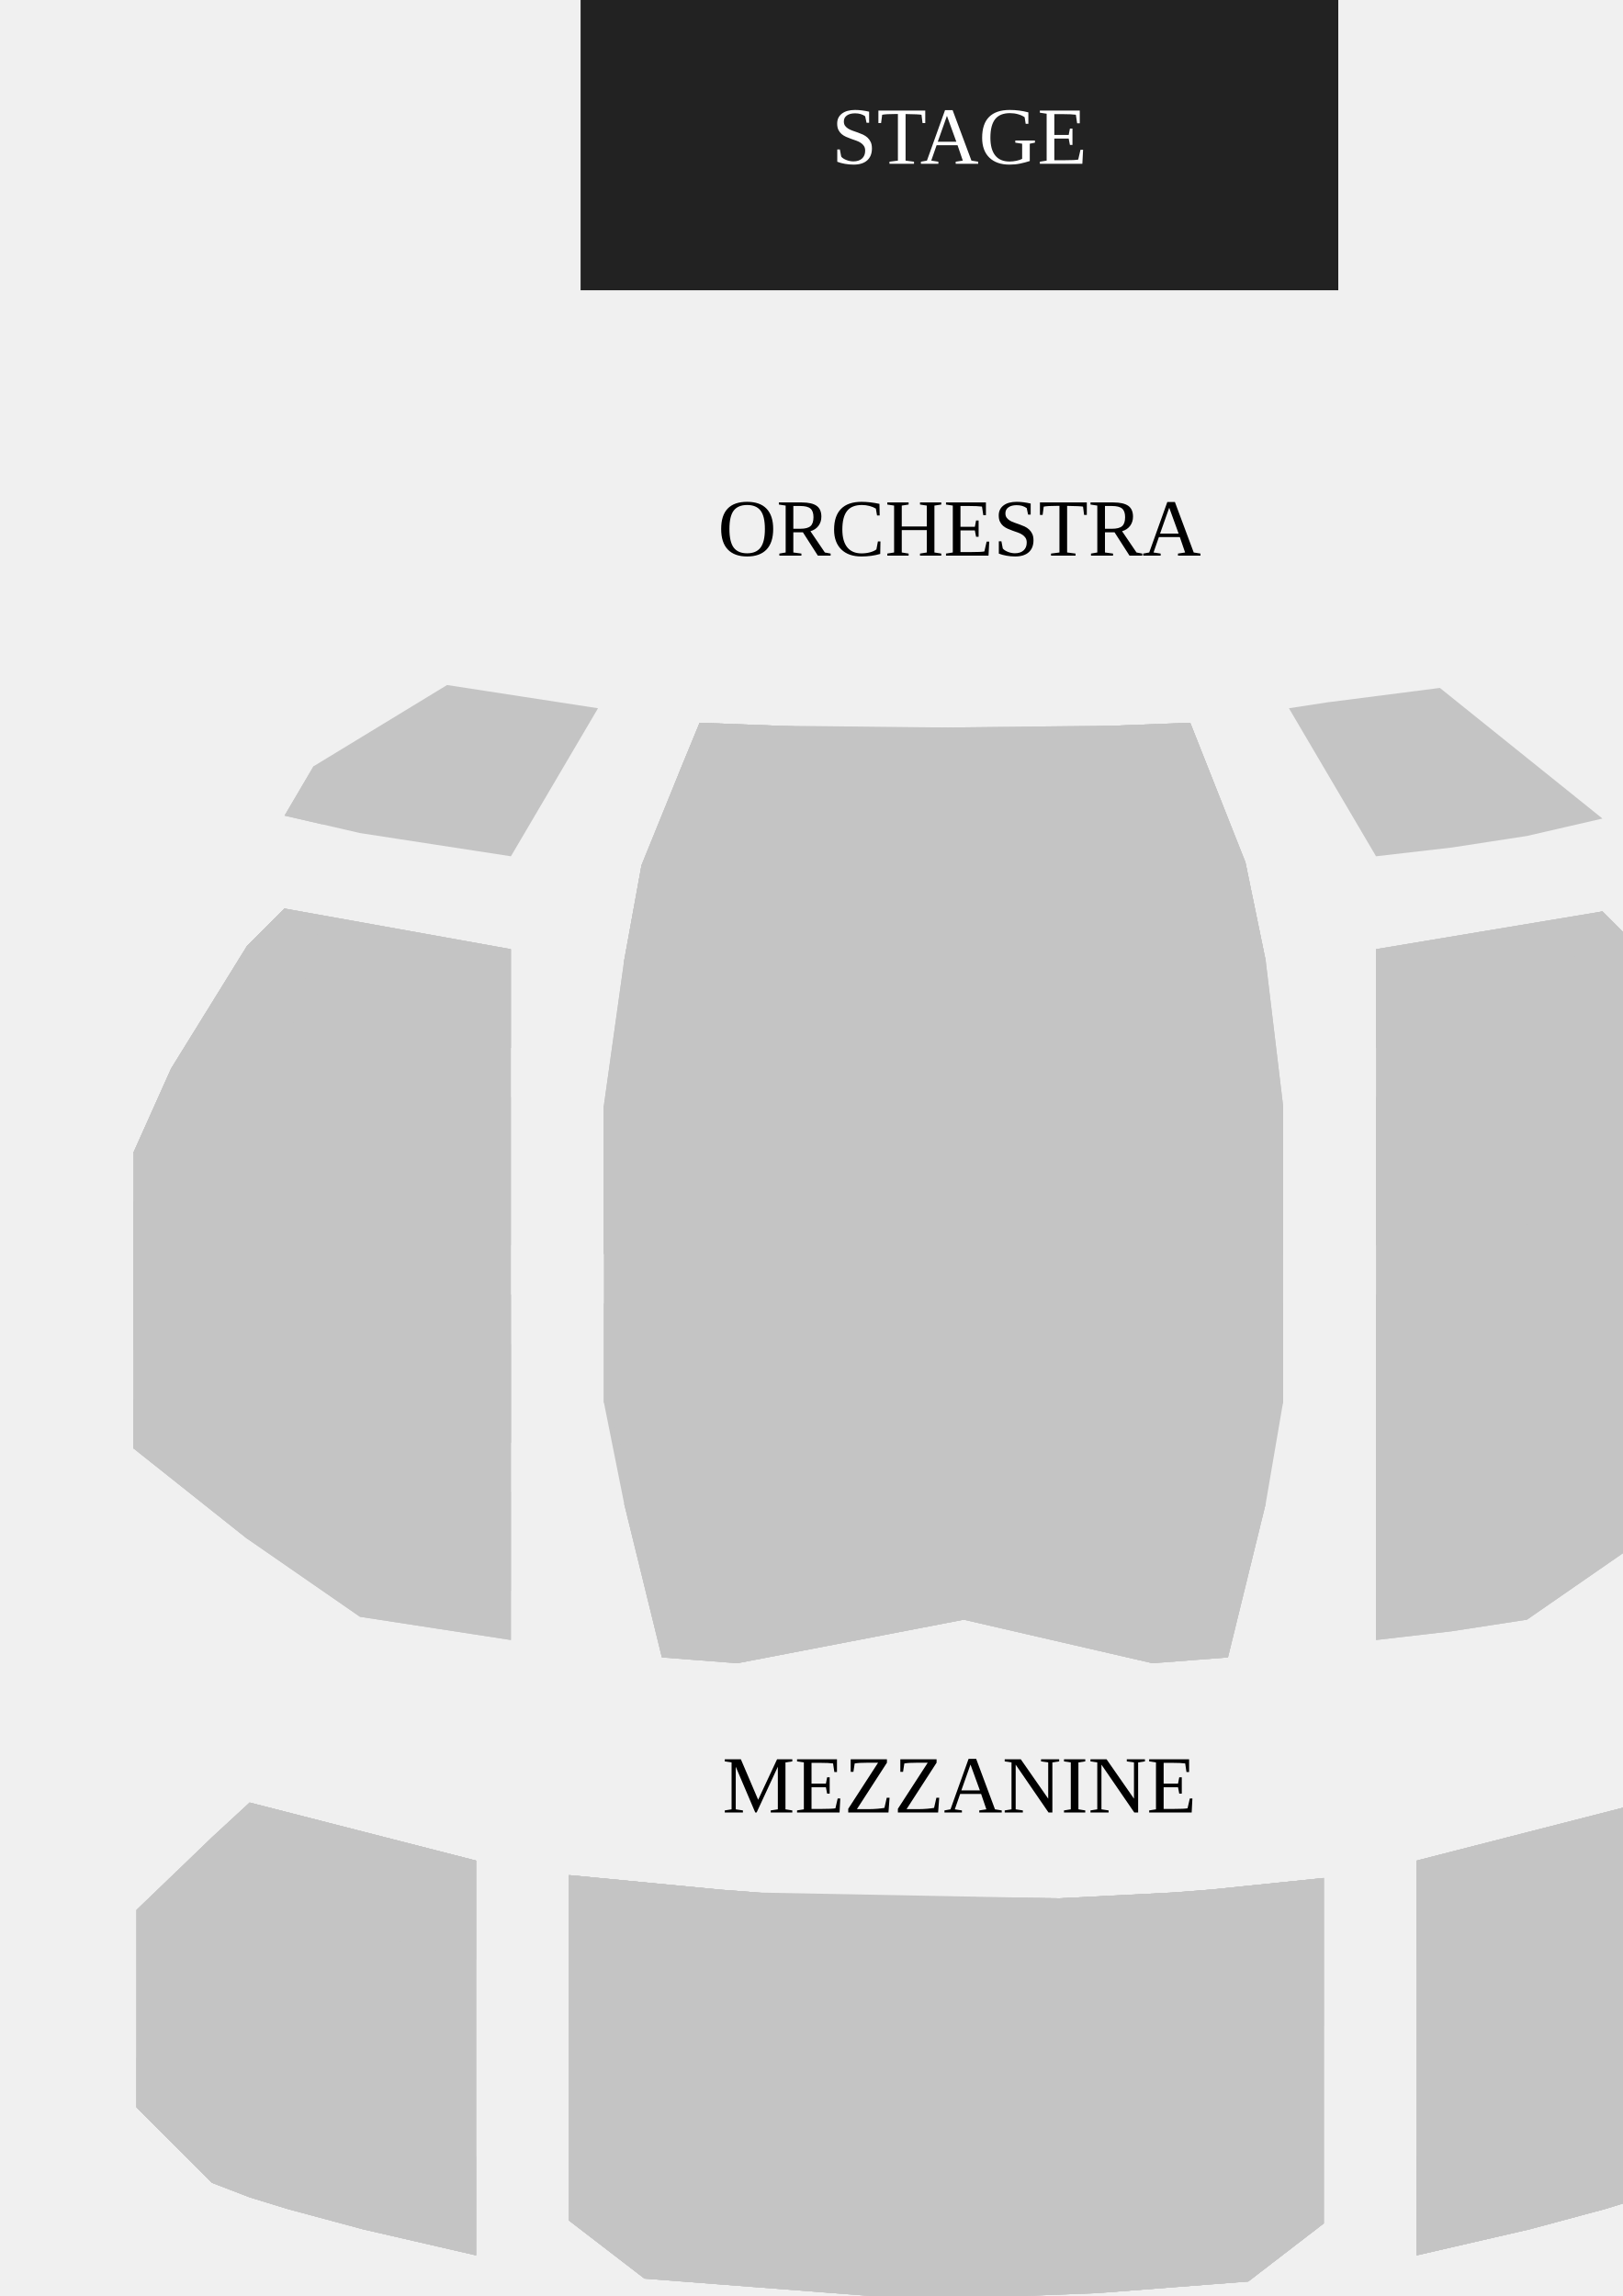
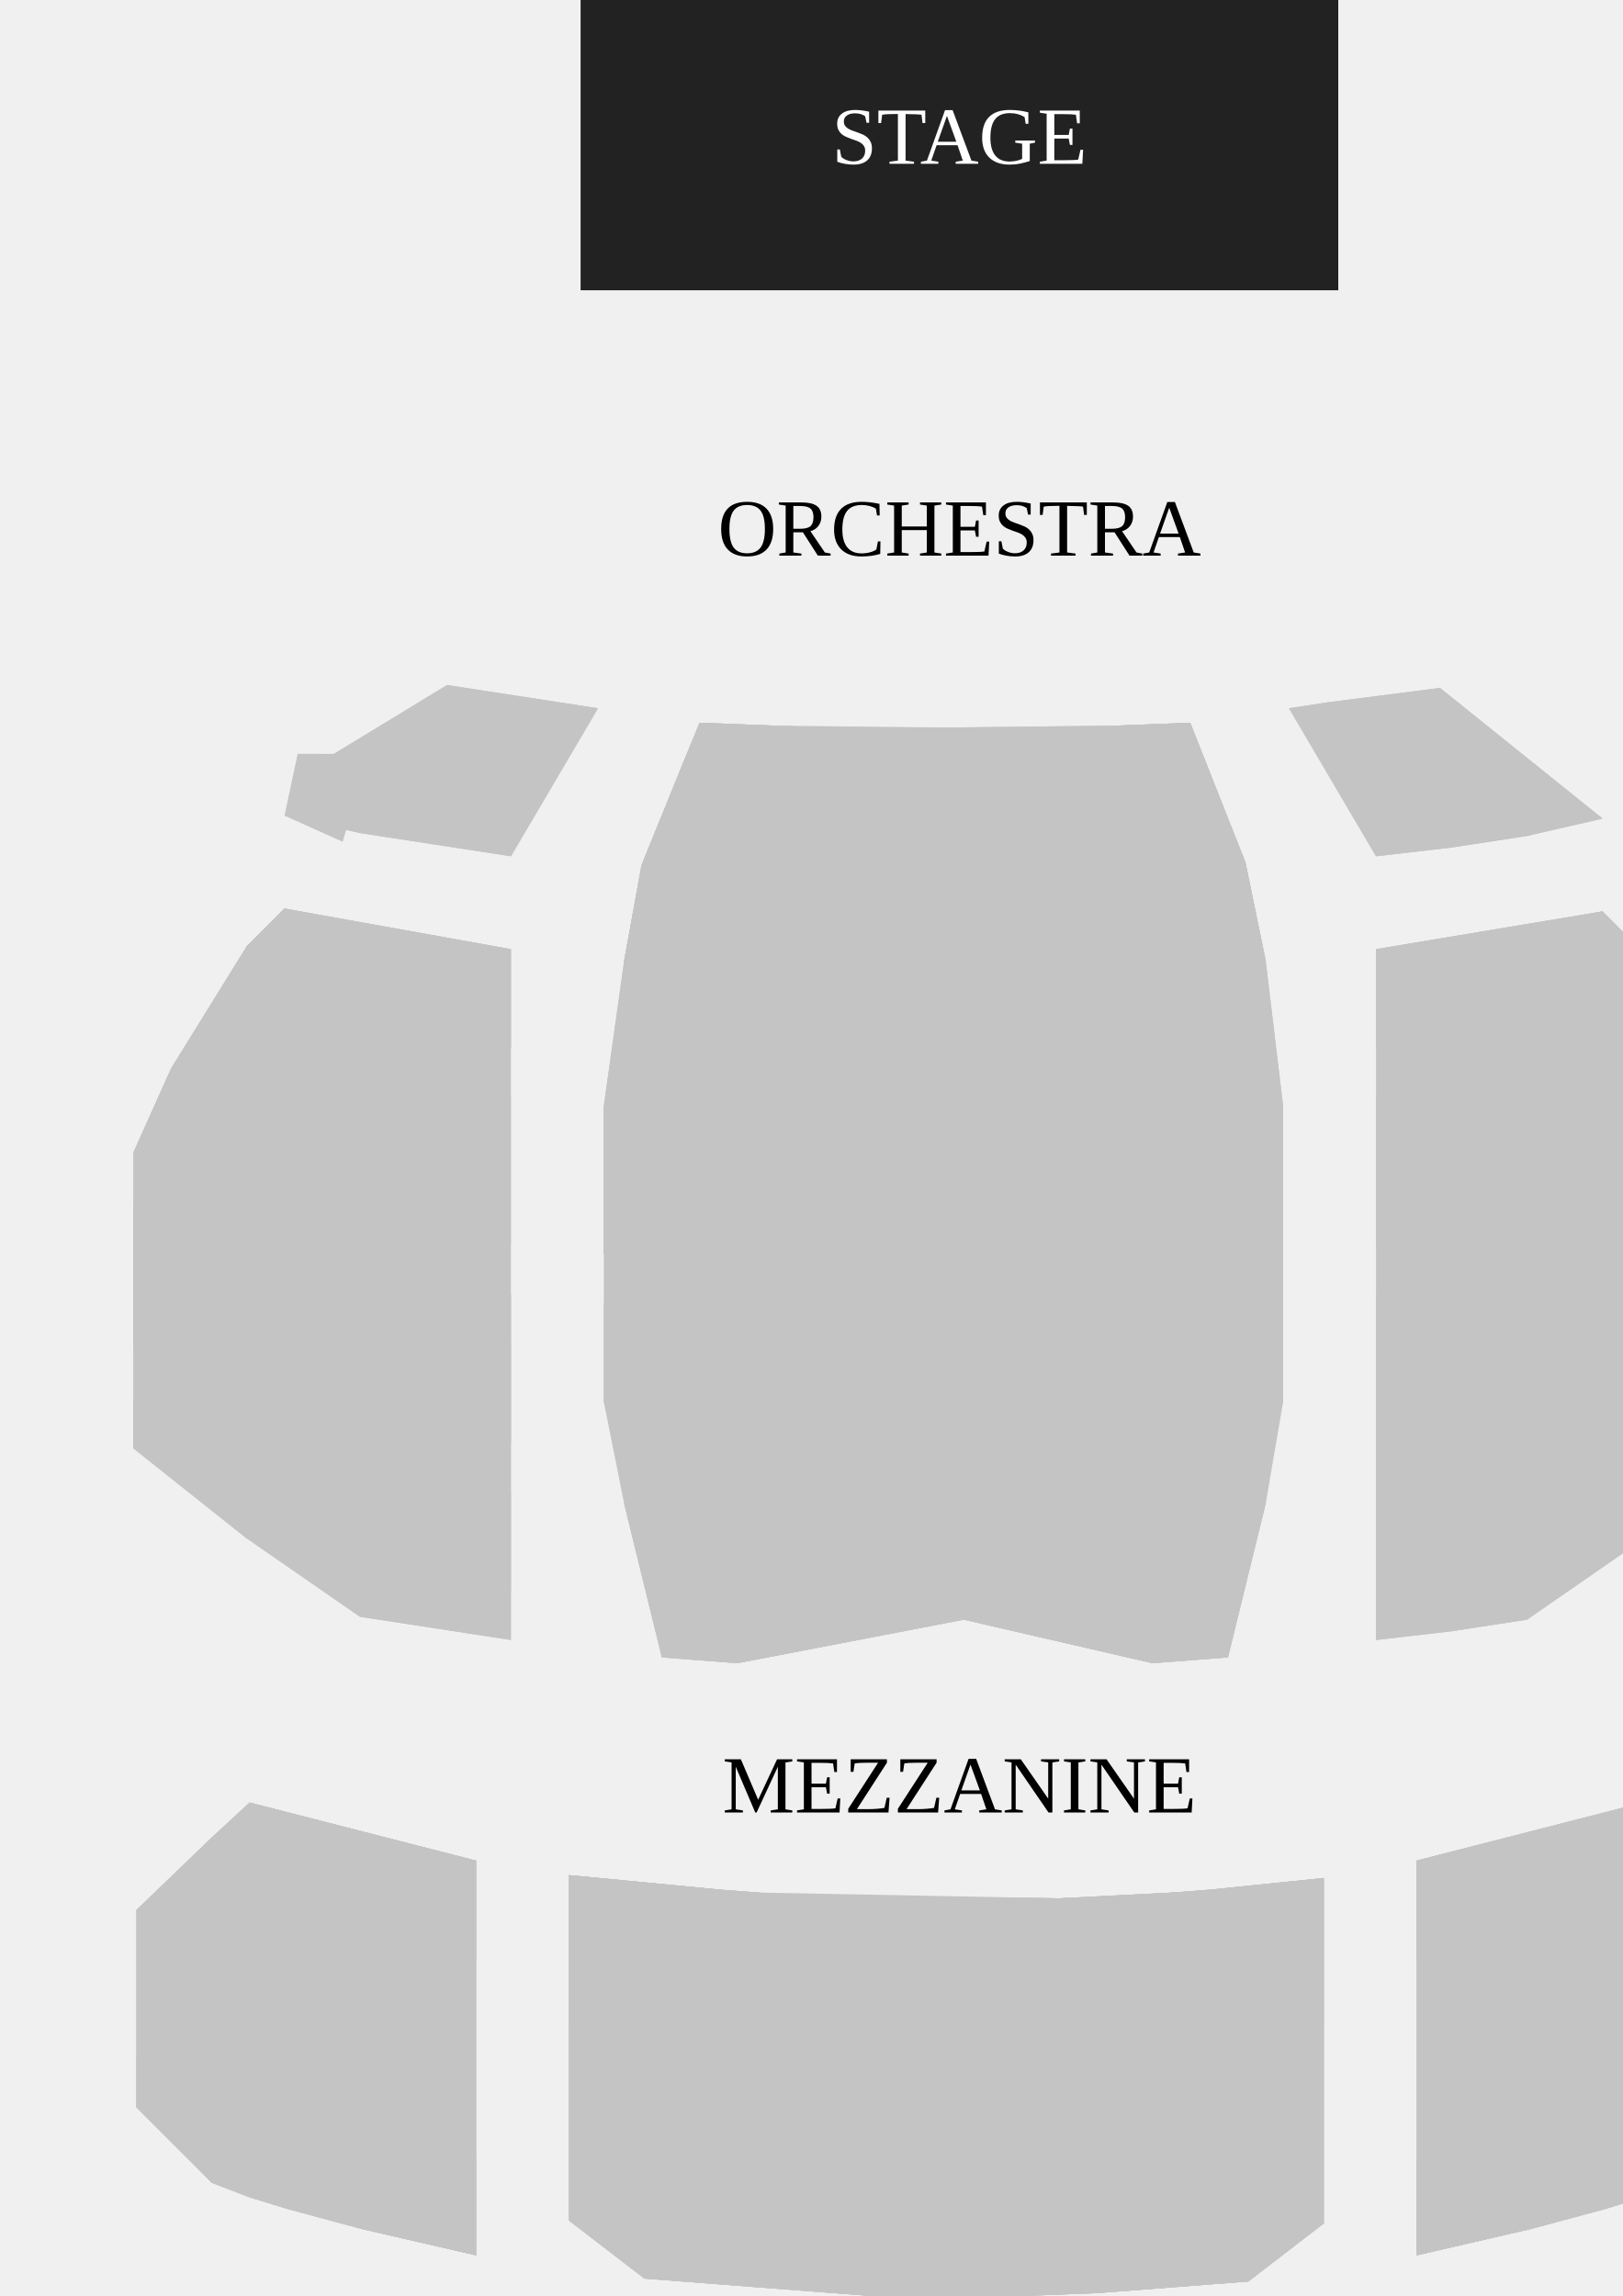
<svg xmlns="http://www.w3.org/2000/svg" viewbox="0 0 661.0 879.174">
  <g id="stage">
    <rect x="200" y="0" width="261.0" height="100" fill="#222222" />
    <text font-size="28px" x="330.5" y="50.0" text-anchor="middle" fill="#ffffff" dominant-baseline="middle">STAGE</text>
  </g>
  <g transform="translate(0, 100)">
    <g class="primary-clusters">
      <text x="330.5" y="85" font-size="28px" text-anchor="middle" dominant-baseline="middle">ORCHESTRA</text>
      <text x="330.5" y="518.0" font-size="28px" text-anchor="middle" dominant-baseline="middle">MEZZANINE</text>
      <g class="grouped-orchestra cluster0">
        <polygon data-section="orchestra" data-priority="-1" class="n/a" points="46.0,314.0 46.0,331.0 46.0,348.0 46.0,365.0 46.0,382.0 46.0,399.0 85.0,430.0 124.0,457.0 137.0,459.0 150.0,461.0 163.0,463.0 176.0,465.0 176.0,448.0 176.0,431.0 176.0,414.0 176.0,397.0 176.0,380.0 176.0,363.0 176.0,346.0 176.0,329.0 176.0,312.0 176.0,295.0 176.0,278.0 176.0,261.0 176.0,244.0 176.0,227.0 98.0,213.0 85.0,226.0 59.0,268.0 46.0,297.0 46.0,314.0" style="fill:#C4C4C4;" />
      </g>
      <g class="grouped-orchestra cluster1">
        <polygon data-section="orchestra" data-priority="-1" class="n/a" points="98.0,181.0 111.0,184.0 124.0,187.0 137.0,189.0 150.0,191.0 163.0,193.0 176.0,195.0 186.0,178.0 196.0,161.0 206.0,144.0 193.0,142.0 180.0,140.0 167.0,138.0 154.0,136.0 108.0,164.0 98.0,181.0" style="fill:#C4C4C4;" />
      </g>
      <g class="grouped-orchestra cluster2">
        <polygon data-section="orchestra" data-priority="-1" class="n/a" points="208.0,349.0 208.0,366.0 208.0,383.0 215.0,418.0 228.0,471.0 241.0,472.0 254.0,473.0 332.0,458.0 397.0,473.0 410.0,472.0 423.0,471.0 436.0,418.0 442.0,383.0 442.0,366.0 442.0,349.0 442.0,332.0 442.0,315.0 442.0,298.0 442.0,281.0 436.0,231.0 429.0,197.0 410.0,149.0 384.0,150.0 358.0,151.0 293.0,151.0 267.0,150.0 241.0,149.0 234.0,166.0 221.0,198.0 215.0,231.0 208.0,281.0 208.0,298.0 208.0,315.0 208.0,332.0 208.0,349.0" style="fill:#C4C4C4;" />
      </g>
      <g class="grouped-orchestra cluster3">
        <polygon data-section="orchestra" data-priority="-1" class="n/a" points="474.0,329.0 474.0,346.0 474.0,363.0 474.0,380.0 474.0,397.0 474.0,414.0 474.0,431.0 474.0,448.0 474.0,465.0 500.0,462.0 513.0,460.0 526.0,458.0 565.0,431.0 604.0,400.0 604.0,383.0 604.0,366.0 604.0,349.0 604.0,332.0 604.0,315.0 604.0,298.0 591.0,269.0 565.0,227.0 552.0,214.0 474.0,227.0 474.0,244.0 474.0,261.0 474.0,278.0 474.0,295.0 474.0,312.0 474.0,329.0" style="fill:#C4C4C4;" />
      </g>
      <g class="grouped-orchestra cluster4">
        <polygon data-section="orchestra" data-priority="-1" class="n/a" points="457.0,142.0 444.0,144.0 454.0,161.0 464.0,178.0 474.0,195.0 500.0,192.0 513.0,190.0 526.0,188.0 539.0,185.0 552.0,182.0 496.0,137.0 457.0,142.0" style="fill:#C4C4C4;" />
      </g>
      <g class="grouped-mezzanine cluster0">
        <polygon data-section="mezzanine" data-priority="-1" class="n/a" points="47.0,626.0 73.0,652.0 86.0,657.0 99.0,661.0 125.0,668.0 138.0,671.0 151.0,674.0 164.0,677.0 164.0,660.0 164.0,643.0 164.0,626.0 164.0,609.0 164.0,592.0 164.0,575.0 164.0,558.0 164.0,541.0 86.0,521.0 73.0,533.0 47.0,558.0 47.0,575.0 47.0,592.0 47.0,609.0 47.0,626.0" style="fill:#C4C4C4;" />
      </g>
      <g class="grouped-mezzanine cluster1">
        <polygon data-section="mezzanine" data-priority="-1" class="n/a" points="196.0,631.0 196.0,648.0 196.0,665.0 222.0,685.0 235.0,686.0 248.0,687.0 261.0,688.0 274.0,689.0 287.0,690.0 300.0,691.0 313.0,691.0 326.0,691.0 339.0,691.0 352.0,691.0 378.0,690.0 391.0,689.0 404.0,688.0 417.0,687.0 430.0,686.0 456.0,666.0 456.0,649.0 456.0,632.0 456.0,615.0 456.0,598.0 456.0,581.0 456.0,564.0 456.0,547.0 417.0,551.0 404.0,552.0 365.0,554.0 274.0,553.0 261.0,552.0 248.0,551.0 196.0,546.0 196.0,563.0 196.0,580.0 196.0,597.0 196.0,614.0 196.0,631.0" style="fill:#C4C4C4;" />
      </g>
      <g class="grouped-mezzanine cluster2">
        <polygon data-section="mezzanine" data-priority="-1" class="n/a" points="488.0,575.0 488.0,592.0 488.0,609.0 488.0,626.0 488.0,643.0 488.0,660.0 488.0,677.0 501.0,674.0 514.0,671.0 527.0,668.0 553.0,661.0 566.0,657.0 579.0,652.0 605.0,626.0 605.0,609.0 605.0,592.0 605.0,575.0 605.0,558.0 579.0,533.0 566.0,521.0 488.0,541.0 488.0,558.0 488.0,575.0" style="fill:#C4C4C4;" />
      </g>
    </g>
    <g class="tour-sections">
      <g class="grouped-Orchestra Center N-Q/Mezzanine Center AA-BB/Mezzanine Center CC-DD">
        <polygon data-section="Orchestra Center N-Q/Mezzanine Center AA-BB/Mezzanine Center CC-DD" data-priority="1" class="62222" points="215.0,401.0 228.0,403.0 241.0,404.0 254.0,405.0 280.0,406.0 306.0,407.0 319.0,407.0 332.0,407.0 345.0,407.0 371.0,406.0 397.0,405.0 410.0,404.0 423.0,403.0 436.0,401.0 442.0,383.0 442.0,366.0 442.0,349.0 429.0,350.0 390.0,353.0 286.0,355.0 208.0,349.0 208.0,366.0 208.0,383.0 215.0,401.0" style="fill:#C4C4C4;" />
        <polygon data-section="Orchestra Center N-Q/Mezzanine Center AA-BB/Mezzanine Center CC-DD" data-priority="1" class="62222" points="196.0,597.0 209.0,599.0 222.0,600.0 235.0,601.0 248.0,602.0 261.0,603.0 274.0,604.0 287.0,605.0 300.0,606.0 313.0,606.0 326.0,606.0 339.0,606.0 352.0,606.0 378.0,605.0 391.0,604.0 404.0,603.0 417.0,602.0 430.0,601.0 443.0,600.0 456.0,598.0 456.0,581.0 456.0,564.0 456.0,547.0 417.0,551.0 404.0,552.0 365.0,554.0 261.0,552.0 248.0,551.0 196.0,546.0 196.0,563.0 196.0,580.0 196.0,597.0" style="fill:#C4C4C4;" />
      </g>
      <g class="grouped-Mid-Premium">
        <polygon data-section="Mid-Premium" data-priority="2" class="50175" points="215.0,231.0 215.0,248.0 215.0,265.0 228.0,267.0 241.0,268.0 254.0,269.0 280.0,270.0 306.0,271.0 319.0,271.0 332.0,271.0 345.0,271.0 371.0,270.0 397.0,269.0 410.0,268.0 423.0,267.0 436.0,265.0 436.0,248.0 436.0,231.0 429.0,197.0 410.0,149.0 384.0,150.0 293.0,151.0 267.0,150.0 241.0,149.0 234.0,166.0 221.0,198.0 215.0,231.0" style="fill:#C4C4C4;" />
      </g>
      <g class="grouped-Premium">
        <polygon data-section="Premium" data-priority="2" class="50176" points="215.0,231.0 215.0,248.0 215.0,265.0 228.0,267.0 241.0,268.0 254.0,269.0 280.0,270.0 306.0,271.0 319.0,271.0 332.0,271.0 345.0,271.0 371.0,270.0 397.0,269.0 410.0,268.0 423.0,267.0 436.0,265.0 436.0,248.0 436.0,231.0 429.0,197.0 410.0,149.0 384.0,150.0 293.0,151.0 267.0,150.0 241.0,149.0 234.0,166.0 221.0,198.0 215.0,231.0" style="fill:#C4C4C4;" />
      </g>
      <g class="grouped-Orchestra Side A-D, N-Q/Orchestra Center R-U">
        <polygon data-section="Orchestra Side A-D, N-Q/Orchestra Center R-U" data-priority="2" class="62223" points="46.0,348.0 46.0,365.0 59.0,370.0 72.0,375.0 85.0,379.0 98.0,383.0 111.0,386.0 124.0,389.0 137.0,391.0 150.0,393.0 163.0,395.0 176.0,397.0 176.0,380.0 176.0,363.0 176.0,346.0 163.0,344.0 150.0,342.0 59.0,319.0 46.0,314.0 46.0,331.0 46.0,348.0" style="fill:#C4C4C4;" />
        <polygon data-section="Orchestra Side A-D, N-Q/Orchestra Center R-U" data-priority="2" class="62223" points="474.0,380.0 474.0,397.0 500.0,394.0 513.0,392.0 526.0,390.0 539.0,387.0 552.0,384.0 565.0,380.0 578.0,376.0 591.0,371.0 604.0,366.0 604.0,349.0 604.0,332.0 604.0,315.0 591.0,320.0 565.0,329.0 487.0,344.0 474.0,346.0 474.0,363.0 474.0,380.0" style="fill:#C4C4C4;" />
        <polygon data-section="Orchestra Side A-D, N-Q/Orchestra Center R-U" data-priority="2" class="62223" points="241.0,472.0 254.0,473.0 332.0,458.0 397.0,473.0 410.0,472.0 423.0,471.0 436.0,418.0 358.0,423.0 293.0,423.0 215.0,418.0 228.0,471.0 241.0,472.0" style="fill:#C4C4C4;" />
      </g>
      <g class="grouped-Orchestra Center A-C/Orchestra Side J-M">
        <polygon data-section="Orchestra Center A-C/Orchestra Side J-M" data-priority="2" class="62224" points="241.0,183.0 254.0,184.0 280.0,185.0 306.0,186.0 319.0,186.0 332.0,186.0 345.0,186.0 371.0,185.0 397.0,184.0 410.0,183.0 423.0,182.0 410.0,149.0 384.0,150.0 358.0,151.0 267.0,150.0 241.0,149.0 234.0,166.0 228.0,182.0 241.0,183.0" style="fill:#C4C4C4;" />
        <polygon data-section="Orchestra Center A-C/Orchestra Side J-M" data-priority="2" class="62224" points="46.0,297.0 59.0,302.0 72.0,307.0 85.0,311.0 98.0,315.0 111.0,318.0 124.0,321.0 137.0,323.0 150.0,325.0 163.0,327.0 176.0,329.0 176.0,312.0 176.0,295.0 176.0,278.0 85.0,260.0 59.0,268.0 46.0,297.0" style="fill:#C4C4C4;" />
        <polygon data-section="Orchestra Center A-C/Orchestra Side J-M" data-priority="2" class="62224" points="474.0,312.0 474.0,329.0 500.0,326.0 513.0,324.0 526.0,322.0 539.0,319.0 552.0,316.0 565.0,312.0 578.0,308.0 591.0,303.0 604.0,298.0 591.0,269.0 565.0,261.0 474.0,278.0 474.0,295.0 474.0,312.0" style="fill:#C4C4C4;" />
      </g>
      <g class="grouped-Orchestra Center D-H, J-M/Orchestra Side F-H">
        <polygon data-section="Orchestra Center D-H, J-M/Orchestra Side F-H" data-priority="2" class="62225" points="221.0,334.0 234.0,336.0 247.0,337.0 273.0,338.0 299.0,339.0 312.0,339.0 325.0,339.0 338.0,339.0 351.0,339.0 403.0,336.0 416.0,335.0 442.0,332.0 442.0,315.0 442.0,298.0 442.0,281.0 429.0,282.0 390.0,285.0 286.0,287.0 208.0,281.0 208.0,298.0 208.0,315.0 208.0,332.0 221.0,334.0" style="fill:#C4C4C4;" />
        <polygon data-section="Orchestra Center D-H, J-M/Orchestra Side F-H" data-priority="2" class="62225" points="85.0,243.0 98.0,247.0 111.0,250.0 124.0,253.0 137.0,255.0 150.0,257.0 163.0,259.0 176.0,261.0 176.0,244.0 176.0,227.0 98.0,213.0 85.0,226.0 85.0,243.0" style="fill:#C4C4C4;" />
        <polygon data-section="Orchestra Center D-H, J-M/Orchestra Side F-H" data-priority="2" class="62225" points="474.0,227.0 474.0,244.0 474.0,261.0 500.0,258.0 513.0,256.0 526.0,254.0 539.0,251.0 552.0,248.0 565.0,244.0 565.0,227.0 552.0,214.0 474.0,227.0" style="fill:#C4C4C4;" />
      </g>
      <g class="grouped-Orchestra Center D-H/Orchestra Side F-H/Orchestra Center J-M">
        <polygon data-section="Orchestra Center D-H/Orchestra Side F-H/Orchestra Center J-M" data-priority="2" class="62228" points="208.0,315.0 208.0,332.0 221.0,334.0 234.0,336.0 247.0,337.0 273.0,338.0 299.0,339.0 312.0,339.0 325.0,339.0 338.0,339.0 351.0,339.0 403.0,336.0 416.0,335.0 442.0,332.0 442.0,315.0 442.0,298.0 442.0,281.0 436.0,231.0 429.0,197.0 390.0,200.0 377.0,201.0 286.0,202.0 221.0,198.0 215.0,231.0 208.0,281.0 208.0,298.0 208.0,315.0" style="fill:#C4C4C4;" />
        <polygon data-section="Orchestra Center D-H/Orchestra Side F-H/Orchestra Center J-M" data-priority="2" class="62228" points="85.0,243.0 98.0,247.0 111.0,250.0 124.0,253.0 137.0,255.0 150.0,257.0 163.0,259.0 176.0,261.0 176.0,244.0 176.0,227.0 98.0,213.0 85.0,226.0 85.0,243.0" style="fill:#C4C4C4;" />
        <polygon data-section="Orchestra Center D-H/Orchestra Side F-H/Orchestra Center J-M" data-priority="2" class="62228" points="474.0,227.0 474.0,244.0 474.0,261.0 500.0,258.0 513.0,256.0 526.0,254.0 539.0,251.0 552.0,248.0 565.0,244.0 565.0,227.0 552.0,214.0 474.0,227.0" style="fill:#C4C4C4;" />
      </g>
      <g class="grouped-Orchestra Side A-D/Orchestra Side N-Q/Orchestra Center R-U">
+         <polygon data-section="Orchestra Side A-D/Orchestra Side N-Q/Orchestra Center R-U" data-priority="2" class="62229" points="98.0,181.0 111.0,184.0 124.0,187.0 137.0,189.0 150.0,191.0 163.0,193.0 176.0,195.0 186.0,178.0 196.0,161.0 206.0,144.0 193.0,142.0 180.0,140.0 167.0,138.0 154.0,136.0 108.0,164.0 98.0,181.0" style="fill:#C4C4C4;" />
+         <polygon data-section="Orchestra Side A-D/Orchestra Side N-Q/Orchestra Center R-U" data-priority="2" class="62229" points="457.0,142.0 444.0,144.0 454.0,161.0 464.0,178.0 474.0,195.0 500.0,192.0 513.0,190.0 526.0,188.0 539.0,185.0 552.0,182.0 496.0,137.0 457.0,142.0" style="fill:#C4C4C4;" />
        <polygon data-section="Orchestra Side A-D/Orchestra Side N-Q/Orchestra Center R-U" data-priority="2" class="62229" points="46.0,348.0 46.0,365.0 59.0,370.0 72.0,375.0 85.0,379.0 98.0,383.0 111.0,386.0 124.0,389.0 137.0,391.0 150.0,393.0 163.0,395.0 176.0,397.0 176.0,380.0 176.0,363.0 176.0,346.0 163.0,344.0 150.0,342.0 59.0,319.0 46.0,314.0 46.0,331.0 46.0,348.0" style="fill:#C4C4C4;" />
        <polygon data-section="Orchestra Side A-D/Orchestra Side N-Q/Orchestra Center R-U" data-priority="2" class="62229" points="474.0,380.0 474.0,397.0 500.0,394.0 513.0,392.0 526.0,390.0 539.0,387.0 552.0,384.0 565.0,380.0 578.0,376.0 591.0,371.0 604.0,366.0 604.0,349.0 604.0,332.0 604.0,315.0 591.0,320.0 565.0,329.0 487.0,344.0 474.0,346.0 474.0,363.0 474.0,380.0" style="fill:#C4C4C4;" />
        <polygon data-section="Orchestra Side A-D/Orchestra Side N-Q/Orchestra Center R-U" data-priority="2" class="62229" points="241.0,472.0 254.0,473.0 332.0,458.0 397.0,473.0 410.0,472.0 423.0,471.0 436.0,418.0 358.0,423.0 293.0,423.0 215.0,418.0 228.0,471.0 241.0,472.0" style="fill:#C4C4C4;" />
      </g>
      <g class="grouped-Mezzanine Side GG-JJ/Mezzanine Far Side GG-JJ">
        <polygon data-section="Mezzanine Side GG-JJ/Mezzanine Far Side GG-JJ" data-priority="4" class="62220" points="488.0,660.0 488.0,677.0 501.0,674.0 514.0,671.0 527.0,668.0 553.0,661.0 566.0,657.0 579.0,652.0 605.0,626.0 605.0,609.0 579.0,618.0 501.0,640.0 488.0,643.0 488.0,660.0" style="fill:#C4C4C4;" />
        <polygon data-section="Mezzanine Side GG-JJ/Mezzanine Far Side GG-JJ" data-priority="4" class="62220" points="73.0,652.0 86.0,657.0 99.0,661.0 125.0,668.0 138.0,671.0 151.0,674.0 164.0,677.0 164.0,660.0 164.0,643.0 151.0,640.0 73.0,618.0 47.0,609.0 47.0,626.0 73.0,652.0" style="fill:#C4C4C4;" />
      </g>
      <g class="grouped-Orchestra Far Side A-D/Orchestra Far Side R-U/Mezzanine Far Side AA-FF/Mezzanine">
-         <polygon data-section="Orchestra Far Side A-D/Orchestra Far Side R-U/Mezzanine Far Side AA-FF/Mezzanine" data-priority="4" class="62221" points="98.0,181.0 111.0,184.0 121.0,167.0 108.0,164.0 98.0,181.0" style="fill:#C4C4C4;" />
+         <polygon data-section="Orchestra Far Side A-D/Orchestra Far Side R-U/Mezzanine Far Side AA-FF/Mezzanine" data-priority="4" class="62221" points="496.0,137.0 506.0,154.0 516.0,171.0 539.0,185.0 552.0,182.0 496.0,137.0" style="fill:#C4C4C4;" />
+         <polygon data-section="Orchestra Far Side A-D/Orchestra Far Side R-U/Mezzanine Far Side AA-FF/Mezzanine" data-priority="4" class="62221" points="102.539,159.701 98.0,181.0 118.053,190.019 126.787,159.736 102.539,159.701" style="fill:#C4C4C4;" />
        <polygon data-section="Orchestra Far Side A-D/Orchestra Far Side R-U/Mezzanine Far Side AA-FF/Mezzanine" data-priority="4" class="62221" points="604.0,383.0 591.0,388.0 578.0,393.0 578.0,410.0 591.0,405.0 604.0,400.0 604.0,383.0" style="fill:#C4C4C4;" />
        <polygon data-section="Orchestra Far Side A-D/Orchestra Far Side R-U/Mezzanine Far Side AA-FF/Mezzanine" data-priority="4" class="62221" points="59.0,404.0 72.0,409.0 72.0,392.0 59.0,387.0 46.0,382.0 46.0,399.0 59.0,404.0" style="fill:#C4C4C4;" />
        <polygon data-section="Orchestra Far Side A-D/Orchestra Far Side R-U/Mezzanine Far Side AA-FF/Mezzanine" data-priority="4" class="62221" points="488.0,575.0 488.0,592.0 488.0,609.0 488.0,626.0 488.0,643.0 488.0,660.0 488.0,677.0 501.0,674.0 514.0,671.0 527.0,668.0 553.0,661.0 566.0,657.0 579.0,652.0 605.0,626.0 605.0,609.0 605.0,592.0 605.0,575.0 605.0,558.0 579.0,533.0 566.0,521.0 488.0,541.0 488.0,558.0 488.0,575.0" style="fill:#C4C4C4;" />
        <polygon data-section="Orchestra Far Side A-D/Orchestra Far Side R-U/Mezzanine Far Side AA-FF/Mezzanine" data-priority="4" class="62221" points="47.0,575.0 47.0,592.0 47.0,609.0 47.0,626.0 73.0,652.0 86.0,657.0 99.0,661.0 125.0,668.0 138.0,671.0 151.0,674.0 164.0,677.0 164.0,660.0 164.0,643.0 164.0,626.0 164.0,609.0 164.0,592.0 164.0,575.0 164.0,558.0 164.0,541.0 86.0,521.0 73.0,533.0 47.0,558.0 47.0,575.0" style="fill:#C4C4C4;" />
        <polygon data-section="Orchestra Far Side A-D/Orchestra Far Side R-U/Mezzanine Far Side AA-FF/Mezzanine" data-priority="4" class="62221" points="196.0,631.0 196.0,648.0 196.0,665.0 222.0,685.0 235.0,686.0 248.0,687.0 261.0,688.0 274.0,689.0 287.0,690.0 300.0,691.0 313.0,691.0 326.0,691.0 339.0,691.0 352.0,691.0 378.0,690.0 391.0,689.0 404.0,688.0 417.0,687.0 430.0,686.0 456.0,666.0 456.0,649.0 456.0,632.0 456.0,615.0 456.0,598.0 456.0,581.0 456.0,564.0 456.0,547.0 417.0,551.0 404.0,552.0 365.0,554.0 274.0,553.0 261.0,552.0 248.0,551.0 196.0,546.0 196.0,563.0 196.0,580.0 196.0,597.0 196.0,614.0 196.0,631.0" style="fill:#C4C4C4;" />
      </g>
      <g class="grouped-Orchestra Far Side F-Q/Orchestra Side R-T/Orchestra Rear Side Accessible/Mezzani">
        <polygon data-section="Orchestra Far Side F-Q/Orchestra Side R-T/Orchestra Rear Side Accessible/Mezzani" data-priority="4" class="62226" points="474.0,414.0 474.0,431.0 474.0,448.0 474.0,465.0 500.0,462.0 513.0,460.0 526.0,458.0 565.0,431.0 604.0,400.0 604.0,383.0 604.0,366.0 604.0,349.0 604.0,332.0 604.0,315.0 604.0,298.0 591.0,269.0 565.0,227.0 552.0,214.0 539.0,217.0 552.0,265.0 513.0,358.0 500.0,360.0 487.0,361.0 474.0,363.0 474.0,380.0 474.0,397.0 474.0,414.0" style="fill:#C4C4C4;" />
        <polygon data-section="Orchestra Far Side F-Q/Orchestra Side R-T/Orchestra Rear Side Accessible/Mezzani" data-priority="4" class="62226" points="46.0,331.0 46.0,348.0 46.0,365.0 46.0,382.0 46.0,399.0 85.0,430.0 124.0,457.0 137.0,459.0 150.0,461.0 163.0,463.0 176.0,465.0 176.0,448.0 176.0,431.0 176.0,414.0 176.0,397.0 176.0,380.0 176.0,363.0 163.0,361.0 150.0,359.0 137.0,357.0 98.0,264.0 111.0,216.0 98.0,213.0 85.0,226.0 59.0,268.0 46.0,297.0 46.0,314.0 46.0,331.0" style="fill:#C4C4C4;" />
        <polygon data-section="Orchestra Far Side F-Q/Orchestra Side R-T/Orchestra Rear Side Accessible/Mezzani" data-priority="4" class="62226" points="47.0,558.0 47.0,575.0 47.0,592.0 47.0,609.0 47.0,626.0 73.0,652.0 86.0,657.0 99.0,661.0 125.0,668.0 138.0,671.0 151.0,674.0 164.0,677.0 164.0,660.0 164.0,643.0 164.0,626.0 164.0,609.0 164.0,592.0 164.0,575.0 164.0,558.0 164.0,541.0 86.0,521.0 73.0,533.0 47.0,558.0" style="fill:#C4C4C4;" />
        <polygon data-section="Orchestra Far Side F-Q/Orchestra Side R-T/Orchestra Rear Side Accessible/Mezzani" data-priority="4" class="62226" points="196.0,631.0 196.0,648.0 196.0,665.0 222.0,685.0 235.0,686.0 248.0,687.0 261.0,688.0 274.0,689.0 287.0,690.0 300.0,691.0 313.0,691.0 326.0,691.0 339.0,691.0 352.0,691.0 378.0,690.0 391.0,689.0 404.0,688.0 417.0,687.0 430.0,686.0 456.0,666.0 456.0,649.0 456.0,632.0 456.0,615.0 456.0,598.0 456.0,581.0 456.0,564.0 456.0,547.0 417.0,551.0 404.0,552.0 365.0,554.0 274.0,553.0 261.0,552.0 248.0,551.0 196.0,546.0 196.0,563.0 196.0,580.0 196.0,597.0 196.0,614.0 196.0,631.0" style="fill:#C4C4C4;" />
        <polygon data-section="Orchestra Far Side F-Q/Orchestra Side R-T/Orchestra Rear Side Accessible/Mezzani" data-priority="4" class="62226" points="488.0,575.0 488.0,592.0 488.0,609.0 488.0,626.0 488.0,643.0 488.0,660.0 488.0,677.0 501.0,674.0 514.0,671.0 527.0,668.0 553.0,661.0 566.0,657.0 579.0,652.0 605.0,626.0 605.0,609.0 605.0,592.0 605.0,575.0 605.0,558.0 579.0,533.0 566.0,521.0 488.0,541.0 488.0,558.0 488.0,575.0" style="fill:#C4C4C4;" />
      </g>
      <g class="grouped-Orchestra Far Side F-Q/Orchestra Side R-T/Mezzanine Side AA-CC/Mezzanine Center ">
        <polygon data-section="Orchestra Far Side F-Q/Orchestra Side R-T/Mezzanine Side AA-CC/Mezzanine Center " data-priority="4" class="62227" points="487.0,412.0 474.0,414.0 474.0,431.0 474.0,448.0 500.0,445.0 513.0,443.0 526.0,441.0 539.0,438.0 552.0,435.0 565.0,431.0 604.0,400.0 604.0,383.0 604.0,366.0 604.0,349.0 604.0,332.0 604.0,315.0 604.0,298.0 591.0,269.0 565.0,227.0 552.0,214.0 539.0,217.0 552.0,265.0 565.0,295.0 513.0,409.0 500.0,411.0 487.0,412.0" style="fill:#C4C4C4;" />
        <polygon data-section="Orchestra Far Side F-Q/Orchestra Side R-T/Mezzanine Side AA-CC/Mezzanine Center " data-priority="4" class="62227" points="46.0,331.0 46.0,348.0 46.0,365.0 46.0,382.0 46.0,399.0 85.0,430.0 98.0,434.0 111.0,437.0 124.0,440.0 137.0,442.0 150.0,444.0 163.0,446.0 176.0,448.0 176.0,431.0 176.0,414.0 163.0,412.0 150.0,410.0 137.0,408.0 85.0,294.0 98.0,264.0 111.0,216.0 98.0,213.0 85.0,226.0 59.0,268.0 46.0,297.0 46.0,314.0 46.0,331.0" style="fill:#C4C4C4;" />
        <polygon data-section="Orchestra Far Side F-Q/Orchestra Side R-T/Mezzanine Side AA-CC/Mezzanine Center " data-priority="4" class="62227" points="60.0,546.0 86.0,555.0 99.0,559.0 125.0,566.0 138.0,569.0 151.0,572.0 164.0,575.0 164.0,558.0 164.0,541.0 86.0,521.0 73.0,533.0 60.0,546.0" style="fill:#C4C4C4;" />
        <polygon data-section="Orchestra Far Side F-Q/Orchestra Side R-T/Mezzanine Side AA-CC/Mezzanine Center " data-priority="4" class="62227" points="488.0,541.0 488.0,558.0 488.0,575.0 501.0,572.0 514.0,569.0 527.0,566.0 553.0,559.0 566.0,555.0 592.0,546.0 579.0,533.0 566.0,521.0 488.0,541.0" style="fill:#C4C4C4;" />
        <polygon data-section="Orchestra Far Side F-Q/Orchestra Side R-T/Mezzanine Side AA-CC/Mezzanine Center " data-priority="4" class="62227" points="196.0,614.0 196.0,631.0 196.0,648.0 196.0,665.0 222.0,685.0 235.0,686.0 248.0,687.0 261.0,688.0 274.0,689.0 287.0,690.0 300.0,691.0 313.0,691.0 326.0,691.0 339.0,691.0 352.0,691.0 378.0,690.0 391.0,689.0 404.0,688.0 417.0,687.0 430.0,686.0 456.0,666.0 456.0,649.0 456.0,632.0 456.0,615.0 456.0,598.0 456.0,581.0 456.0,564.0 456.0,547.0 417.0,551.0 404.0,552.0 365.0,554.0 274.0,553.0 261.0,552.0 248.0,551.0 196.0,546.0 196.0,563.0 196.0,580.0 196.0,597.0 196.0,614.0" style="fill:#C4C4C4;" />
      </g>
    </g>
  </g>
</svg>
